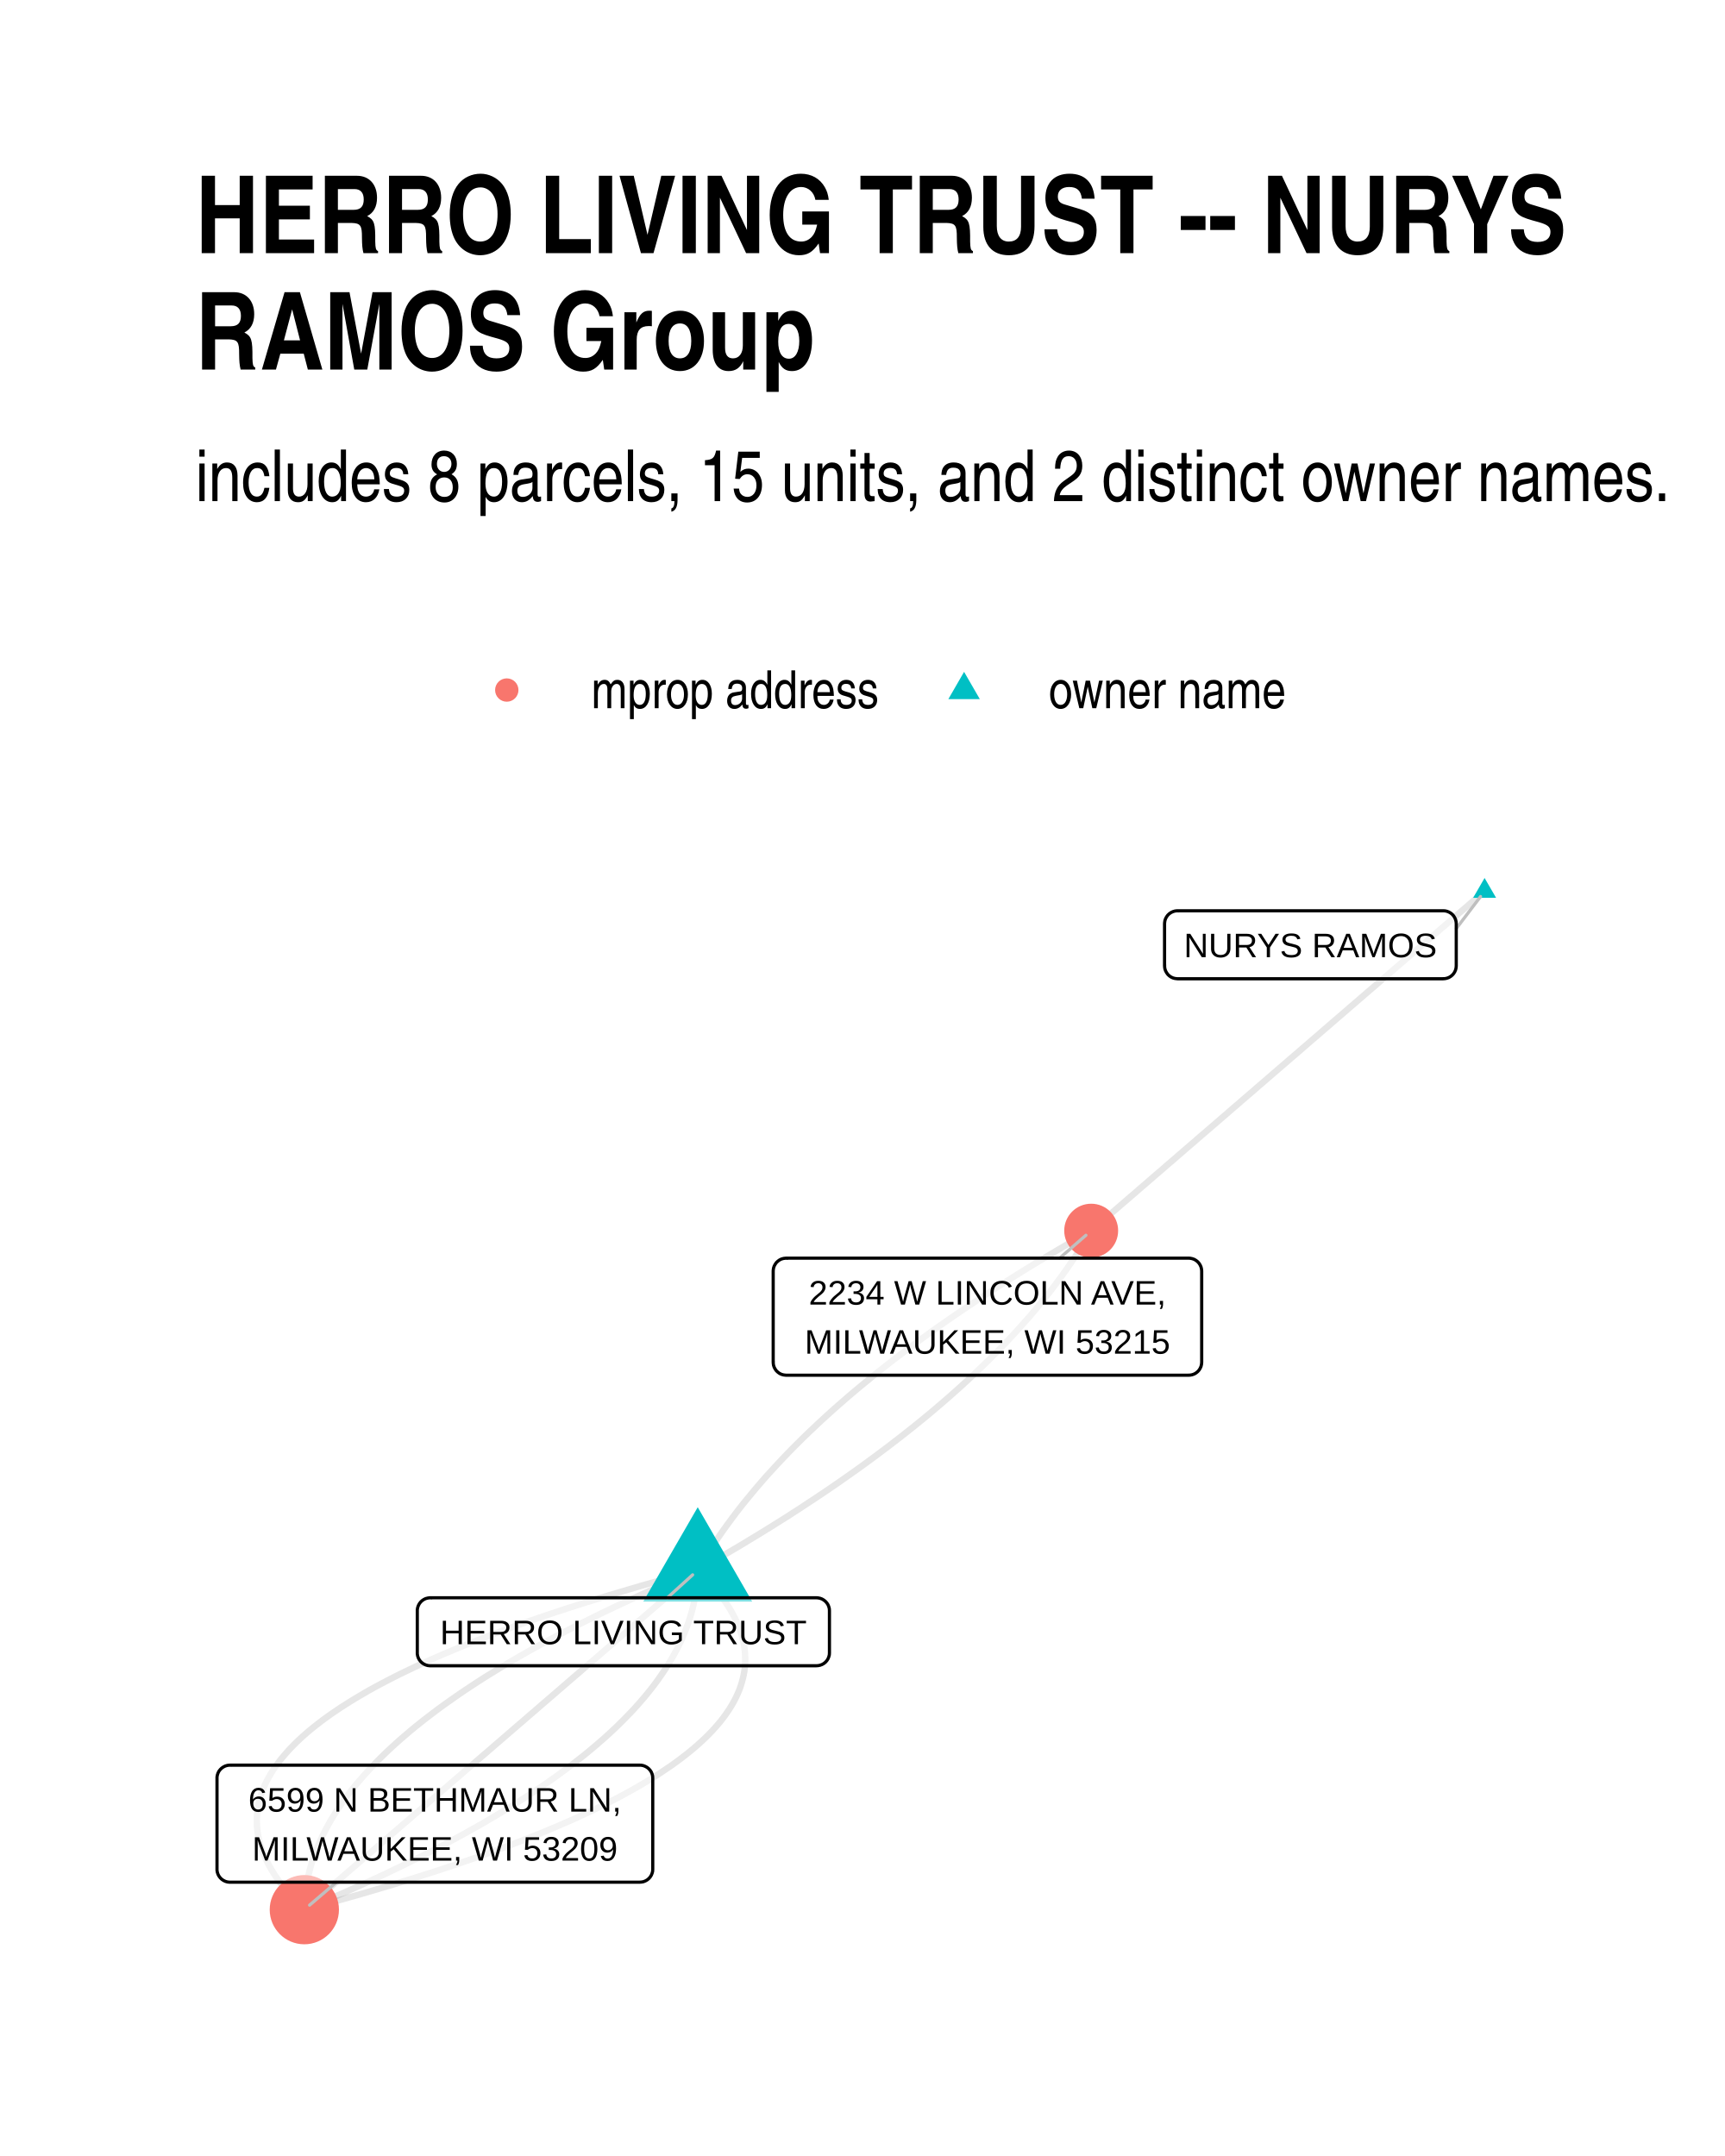
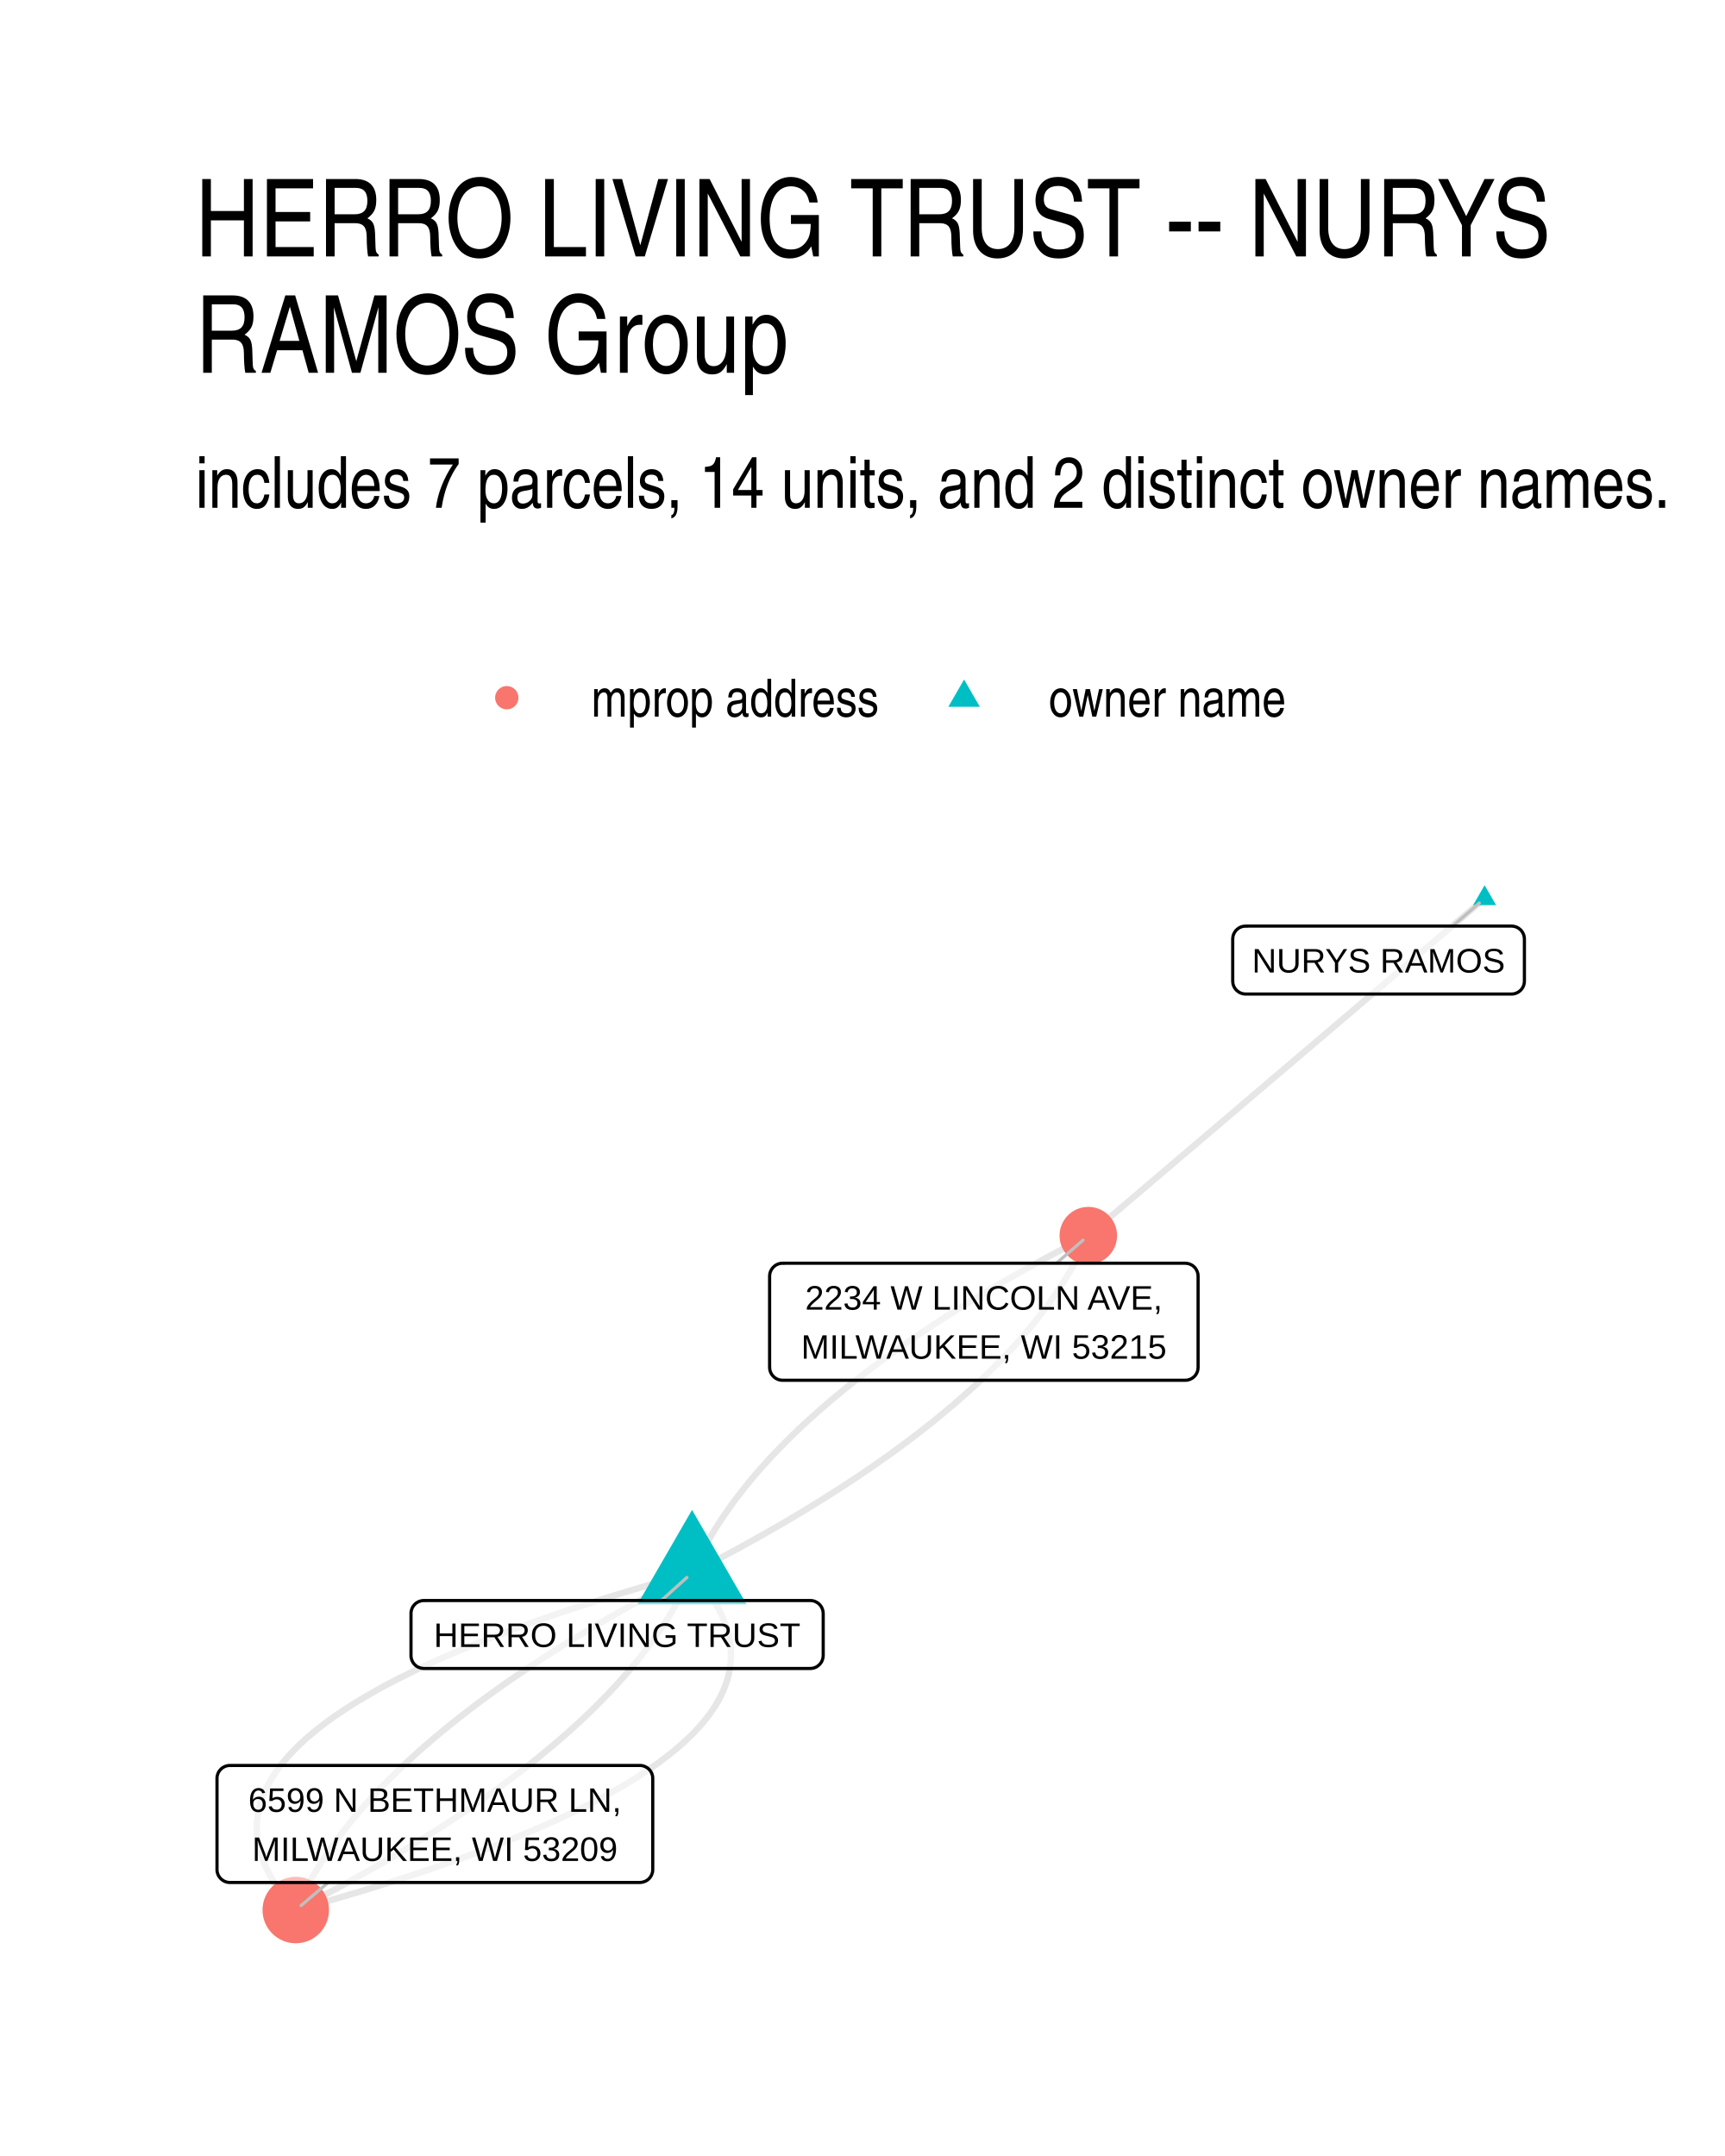
<svg xmlns="http://www.w3.org/2000/svg" width="384" height="480" class="svglite" viewBox="0 0 288 360">
  <defs>
    <style>.svglite line,.svglite polyline,.svglite polygon,.svglite path,.svglite circle{fill:none;stroke:#000000;stroke-linecap:round;stroke-linejoin:round;stroke-miterlimit:10.00}.svglite text{white-space:pre}</style>
  </defs>
  <rect width="100%" height="100%" style="stroke-linecap:round;stroke-linejoin:round;stroke-miterlimit:10.00;stroke:none;fill:#FFFFFF" />
  <defs>
    <clipPath id="cpMC4wMHwyODguMDB8MC4wMHwzNjAuMDA=">
      <path d="M0 0h288v360H0z" />
    </clipPath>
  </defs>
  <g clip-path="url(#cpMC4wMHwyODguMDB8MC4wMHwzNjAuMDA=)">
    <path d="M0 0h288v360H0z" style="stroke-width:1.07;stroke:none;fill:#FFFFFF" />
  </g>
  <defs>
-     <clipPath id="cpMzIuNjN8MjU4LjExfDE0MC4zMHwzMjcuMzc=">
-       <path d="M32.63 140.3h225.48v187.07H32.63z" />
+     <clipPath id="cpMzIuNjN8MjU4LjExfDE0MS41OHwzMjcuMzc=">
+       <path d="M32.63 141.58h225.48v185.8H32.63z" />
    </clipPath>
  </defs>
-   <g clip-path="url(#cpMzIuNjN8MjU4LjExfDE0MC4zMHwzMjcuMzc=)">
-     <path d="m116.49 262.18-1.96.53-1.94.53-1.91.52-1.88.53-1.86.53-1.83.54-1.8.53-1.77.53-1.75.54-1.73.53-1.7.54-1.67.53-1.64.54-1.62.54-1.59.54-1.56.54-1.54.54-1.51.55-1.49.54-1.46.54-1.43.55-1.4.55-1.38.54-1.36.55-1.32.55-1.3.55-1.27.55-1.25.55-1.22.56-1.19.55-1.17.56-1.14.55-1.12.56-1.08.56-1.06.55-1.04.56-1.01.56-.98.57-.95.56-.93.56-.9.57-.88.56-.85.57-.82.56-.8.57-.77.57-.74.57-.72.57-.69.57-.66.57-.64.58-.61.57-.58.58-.56.57-.53.58-.5.58-.48.58-.45.58-.43.58-.4.58-.37.59-.34.58-.32.58-.3.59-.26.59-.24.58-.21.59-.19.59-.16.59-.13.59-.11.6-.08.59-.05.59-.03.6v.59l.02.6.05.6.08.6.11.6.13.6.16.6.18.6.21.61.24.6.27.61.29.6.31.61.35.61.37.61.39.61.43.61.45.61.47.61.5.62.53.61.56.62.58.61.61.62.64.62" style="stroke-width:1.07;stroke:#000000;stroke-opacity:0.10;stroke-linecap:butt" />
-     <path d="m116.49 262.18-1.31.55-1.3.55-1.29.55-1.27.55-1.26.55-1.25.56-1.23.55-1.22.55-1.21.56-1.19.55-1.18.55-1.17.56-1.15.55-1.14.56-1.13.56-1.11.55-1.11.56-1.08.56-1.08.56-1.06.55-1.05.56-1.03.56-1.02.56-1.01.56-.99.56-.99.56-.96.57-.96.56-.94.56-.93.57-.91.56-.91.56-.89.57-.87.56-.86.57-.85.56-.84.57-.82.57-.81.57-.8.56-.78.57-.77.57-.75.57-.75.57-.73.57-.71.57-.71.57-.69.57-.67.58-.67.57-.65.57-.63.57-.63.58-.61.57-.6.58-.58.57-.57.58-.56.58-.54.57-.53.58-.52.58-.5.58-.5.57-.47.58-.47.58-.45.58-.44.58-.42.59-.42.58-.39.58-.39.58-.37.58-.36.59-.35.58-.33.59-.32.58-.3.59-.29.58-.28.59-.27.58-.25.59-.24.59-.23.59-.21.59-.2.58-.19.59-.17.59-.16.59-.15.59-.13.6-.12.59-.11.59-.09.59-.08.6-.07.59-.05.59-.04.6-.03.59-.01.6m65.68-56.69.99-.56.98-.56.97-.56.97-.56.96-.57.96-.56.95-.56.94-.56.93-.57.93-.56.92-.56.92-.57.91-.56.9-.57.9-.56.89-.56.88-.57.87-.56.87-.57.86-.57.86-.56.85-.57.84-.56.84-.57.83-.57.82-.56.81-.57.81-.57.81-.57.79-.56.79-.57.78-.57.78-.57.77-.57.76-.57.76-.57.75-.57.74-.57.74-.57.73-.57.72-.57.72-.57.71-.57.7-.57.7-.57.69-.57.68-.57.68-.58.67-.57.66-.57.66-.57.65-.58.64-.57.64-.57.63-.58.62-.57.62-.58.61-.57.6-.58.6-.57.59-.58.59-.57.57-.58.57-.57.57-.58.56-.58.55-.57.54-.58.54-.58.53-.57.52-.58.52-.58.51-.58.51-.57.5-.58.49-.58.48-.58.48-.58.47-.58.47-.58.45-.58.46-.58.44-.58.44-.58.43-.58.43-.58.41-.58.42-.58.4-.59.4-.58.39-.58.39-.58.37-.59.38-.58.36-.58.36-.58.35-.59.35-.58.34-.59m65.68-56.68-.66.57-.66.57-.67.57-.66.58-.66.57-.67.57-.66.57-.67.58-.66.57-.66.57-.67.57-.66.58-.66.57-.67.57-.66.57-.66.58-.67.57-.66.57-.66.58-.67.57-.66.57-.66.57-.67.58-.66.57-.66.57-.67.57-.66.58-.66.57-.67.57-.66.57-.67.58-.66.57-.66.57-.67.57-.66.58-.66.57-.67.57-.66.57-.66.58-.67.57-.66.57-.66.58-.67.57-.66.57-.66.57-.67.58-.66.57-.66.57-.67.57-.66.58-.67.57-.66.57-.66.57-.67.58-.66.57-.66.57-.67.57-.66.58-.66.57-.67.57-.66.57-.66.58-.67.57-.66.57-.66.58-.67.57-.66.57-.66.57-.67.58-.66.57-.67.57-.66.57-.66.58-.67.57-.66.57-.66.57-.67.58-.66.57-.66.57-.67.57-.66.58-.66.57-.67.57-.66.57-.66.58-.67.57-.66.57-.66.58-.67.57-.66.57-.66.57-.67.58-.66.57-.67.57-.66.57-.66.58-.67.57-.66.57-.66.57" style="stroke-width:1.07;stroke:#000000;stroke-opacity:0.10;stroke-linecap:butt" />
-     <path d="m116.49 262.18.34-.58.34-.59.36-.58.35-.58.37-.59.37-.58.38-.58.39-.58.39-.59.4-.58.4-.58.41-.58.42-.58.43-.58.43-.59.44-.58.44-.58.45-.58.46-.58.47-.58.47-.57.48-.58.48-.58.49-.58.5-.58.5-.58.51-.58.52-.57.53-.58.53-.58.54-.58.54-.57.55-.58.56-.58.56-.57.57-.58.58-.57.58-.58.59-.57.6-.58.61-.57.61-.58.61-.57.63-.58.63-.57.63-.57.65-.58.65-.57.66-.57.66-.58.67-.57.68-.57.68-.57.69-.57.7-.57.7-.58.71-.57.72-.57.72-.57.73-.57.73-.57.75-.57.75-.57.75-.57.77-.57.77-.57.77-.56.79-.57.78-.57.8-.57.8-.57.81-.56.82-.57.82-.57.83-.56.84-.57.84-.57.85-.56.85-.57.87-.56.86-.57.88-.57.88-.56.89-.56.9-.57.9-.56.91-.57.91-.56.92-.56.93-.57.94-.56.94-.56.95-.57.95-.56.96-.56.97-.56.98-.56.98-.57.99-.56m-65.69 56.69-.66.57-.67.58-.66.57-.66.57-.67.57-.66.58-.66.57-.67.57-.66.57-.67.58-.66.57-.66.57-.67.58-.66.57-.66.57-.67.57-.66.58-.66.57-.67.57-.66.57-.66.58-.67.57-.66.57-.66.57-.67.58-.66.57-.66.57-.67.57-.66.58-.66.57-.67.57-.66.57-.67.58-.66.57-.66.57-.67.58-.66.57-.66.57-.67.57-.66.58-.66.57-.67.57-.66.57-.66.58-.67.57-.66.57-.66.57-.67.58-.66.57-.66.57-.67.57-.66.58-.66.57-.67.57-.66.57-.67.58-.66.57-.66.57-.67.58-.66.57-.66.57-.67.57-.66.58-.66.57-.67.57-.66.57-.66.58-.67.57-.66.57-.66.57-.67.58-.66.57-.66.57-.67.57-.66.58-.66.57-.67.57-.66.57-.67.58-.66.57-.66.57-.67.57-.66.58-.66.57-.67.57-.66.58-.66.57-.67.57-.66.57-.66.58-.67.57-.66.57-.66.57-.67.58-.66.57-.66.57-.67.57-.66.58-.66.57" style="stroke-width:1.07;stroke:#000000;stroke-opacity:0.10;stroke-linecap:butt" />
-     <path d="m116.49 262.18-.01.6-.03.59-.04.6-.06.59-.06.59-.08.6-.1.59-.1.59-.13.59-.13.6-.15.59-.16.59-.17.59-.18.59-.2.59-.22.58-.22.59-.24.59-.26.59-.26.58-.28.59-.29.59-.31.58-.32.59-.33.58-.35.58-.35.59-.38.58-.38.58-.4.58-.41.59-.43.58-.43.58-.46.58-.46.58-.48.58-.49.57-.5.58-.52.58-.53.58-.55.57-.56.58-.57.58-.58.57-.6.58-.61.57-.62.58-.64.57-.65.57-.66.57-.68.58-.69.57-.7.57-.72.57-.73.57-.74.57-.76.57-.77.57-.78.57-.8.57-.8.56-.83.57-.83.57-.85.56-.86.57-.88.56-.89.57-.9.56-.92.57-.92.56-.95.56-.95.56-.97.57-.98.56-1 .56-1 .56-1.02.56-1.04.56-1.05.56-1.06.56-1.07.55-1.09.56-1.1.56-1.11.55-1.13.56-1.14.56-1.16.55-1.16.56-1.18.55-1.2.56-1.2.55-1.22.55-1.24.55-1.24.56-1.26.55-1.28.55-1.28.55-1.3.55-1.31.55" style="stroke-width:1.07;stroke:#000000;stroke-opacity:0.10;stroke-linecap:butt" />
-     <path d="m116.49 262.18.63.62.61.62.59.61.55.62.53.61.5.62.48.61.45.61.42.61.4.61.37.61.34.61.32.61.29.6.26.61.24.6.21.61.19.6.15.6.14.6.1.6.08.6.05.6.03.6v.59l-.03.6-.05.59-.08.59-.11.6-.14.59-.16.59-.18.59-.21.59-.24.58-.27.59-.29.59-.32.58-.35.59-.37.58-.4.58-.42.58-.45.58-.48.58-.51.58-.53.58-.55.57-.59.58-.61.57-.64.58-.66.57-.69.57-.72.57-.74.57-.77.57-.79.57-.83.56-.85.57-.87.57-.9.56-.93.56-.96.57-.98.56-1.01.56-1.03.56-1.06.56-1.09.55-1.11.56-1.14.56-1.17.55-1.19.55-1.22.56-1.25.55-1.27.55-1.3.55-1.33.55-1.35.55-1.38.54-1.41.55-1.43.55-1.46.54-1.48.54-1.51.55-1.54.54-1.57.54-1.59.54-1.62.54-1.64.54-1.67.53-1.7.54-1.72.53-1.75.54-1.78.53-1.8.53-1.83.54-1.86.53-1.88.53-1.91.52-1.93.53-1.96.53" style="stroke-width:1.07;stroke:#000000;stroke-opacity:0.10;stroke-linecap:butt" />
-     <path d="m116.49 251.67 9.1 15.76h-18.2zM247.86 146.6l1.92 3.31h-3.83z" style="stroke-width:0.71;stroke:none;fill:#00BFC4" />
-     <circle cx="50.81" cy="318.87" r="5.78" style="stroke-width:0.71;stroke:none;fill:#F8766D" />
-     <circle cx="182.18" cy="205.49" r="4.5" style="stroke-width:0.71;stroke:none;fill:#F8766D" />
-     <path d="m111.42 266.79 4.22-3.83m127.49-107.91 4.06-5.35M56.17 314.28l-4.48 3.83m125.22-108.03 4.39-3.82" style="stroke-width:0.53;stroke:#BFBFBF" />
-     <path d="M71.83 278.14h64.49-.08l.35-.02.34-.07.32-.12.3-.17.27-.22.23-.26.19-.3.13-.32.09-.33.02-.35h0v-7.03h0l-.02-.34-.09-.34-.13-.32-.19-.29-.23-.26-.27-.22-.3-.18-.32-.12-.34-.07-.27-.02H71.83l.26.02-.35-.02-.34.05-.34.09-.31.15-.29.2-.25.24-.21.28-.16.31-.11.33-.06.34v7.2-.17.34l.06.35.11.33.16.3.21.28.25.24.29.2.31.15.34.1.34.04z" style="stroke-width:0.53;fill:#FFFFFF;fill-opacity:0.50" />
-     <text x="104.08" y="274.54" lengthAdjust="spacingAndGlyphs" style="font-size:5.69px;font-family:&quot;Liberation Sans&quot;" text-anchor="middle" textLength="61.62">HERRO LIVING TRUST</text>
-     <path d="M196.59 163.43h44.38l-.09-.01.35-.01.34-.07.33-.12.3-.18.27-.22.23-.26.18-.29.14-.32.08-.34.03-.34h0v-7.03h0l-.03-.35-.08-.33-.14-.32-.18-.3-.23-.26-.27-.22-.3-.17-.33-.13-.34-.07-.26-.01h-44.38l.26.01-.35-.01-.34.04-.33.1-.32.15-.29.2-.25.24-.2.27-.17.31-.11.33-.05.35-.01.17v7.03l.01-.18v.35l.05.34.11.33.17.31.2.28.25.24.29.2.32.15.33.09.34.04z" style="stroke-width:0.53;fill:#FFFFFF;fill-opacity:0.50" />
-     <text x="218.78" y="159.83" lengthAdjust="spacingAndGlyphs" style="font-size:5.69px;font-family:&quot;Liberation Sans&quot;" text-anchor="middle" textLength="41.5">NURYS RAMOS</text>
-     <path d="M38.39 314.28h68.43-.08l.34-.02.34-.06.33-.13.3-.17.27-.22.23-.26.19-.3.13-.32.09-.33.02-.35h0V296.9h0l-.02-.35-.09-.34-.13-.32-.19-.29-.23-.26-.27-.22-.3-.17-.33-.13-.34-.07-.26-.01H38.39l.26.01-.35-.01-.34.04-.34.1-.31.15-.29.2-.25.24-.21.27-.16.31-.11.33-.06.34v15.4-.17.34l.06.35.11.33.16.3.21.28.25.24.29.2.31.15.34.1.34.04z" style="stroke-width:0.53;fill:#FFFFFF;fill-opacity:0.50" />
-     <text x="72.61" y="302.49" lengthAdjust="spacingAndGlyphs" style="font-size:5.69px;font-family:&quot;Liberation Sans&quot;" text-anchor="middle" textLength="65.56">6599 N BETHMAUR LN,</text>
-     <text x="72.61" y="310.68" lengthAdjust="spacingAndGlyphs" style="font-size:5.69px;font-family:&quot;Liberation Sans&quot;" text-anchor="middle" textLength="64.34">MILWAUKEE, WI 53209</text>
-     <path d="M131.25 229.63h67.22l-.09-.01.35-.01.34-.07.33-.12.3-.18.27-.22.23-.26.18-.29.14-.32.08-.34.03-.34h0v-15.23h0l-.03-.34-.08-.34-.14-.32-.18-.29-.23-.26-.27-.22-.3-.18-.33-.12-.34-.07-.26-.02h-67.22l.26.02-.35-.01-.34.04-.33.09-.32.15-.28.2-.26.24-.2.28-.17.31-.11.33-.05.34-.01.17v15.23l.01-.18v.35l.05.34.11.33.17.31.2.28.26.24.28.2.32.15.33.09.34.04z" style="stroke-width:0.53;fill:#FFFFFF;fill-opacity:0.50" />
-     <text x="164.86" y="217.83" lengthAdjust="spacingAndGlyphs" style="font-size:5.69px;font-family:&quot;Liberation Sans&quot;" text-anchor="middle" textLength="63.32">2234 W LINCOLN AVE,</text>
-     <text x="164.86" y="226.03" lengthAdjust="spacingAndGlyphs" style="font-size:5.69px;font-family:&quot;Liberation Sans&quot;" text-anchor="middle" textLength="64.34">MILWAUKEE, WI 53215</text>
+   <g clip-path="url(#cpMzIuNjN8MjU4LjExfDE0MS41OHwzMjcuMzc=)">
+     <path d="m115.54 262.63-1.9.52-1.87.53-1.84.53-1.82.52-1.79.53-1.77.53-1.75.54-1.72.53-1.69.53-1.67.53-1.64.54-1.62.53-1.6.54-1.57.54-1.54.54-1.52.54-1.49.54-1.47.54-1.45.54-1.42.54-1.39.54-1.37.55-1.34.54-1.32.55-1.3.55-1.27.54-1.24.55-1.22.55-1.19.55-1.17.55-1.14.56-1.12.55-1.1.55-1.07.56-1.04.55-1.02.56-.99.56-.97.56-.94.56-.92.56-.9.56-.86.56-.85.56-.82.56-.79.57-.77.56-.74.57-.72.57-.69.56-.67.57-.64.57-.62.57-.6.57-.56.58-.55.57-.52.57-.49.58-.47.57-.44.58-.42.58-.39.58-.37.58-.34.58-.32.58-.29.58-.27.58-.24.58-.22.59-.19.58-.17.59-.14.59-.12.58-.1.59-.06.59-.05.59-.01.6v.59l.04.59.05.59.09.6.1.6.14.59.15.6.19.6.2.6.24.6.25.6.29.6.31.6.33.61.36.6.38.61.41.6.43.61.46.61.48.61.51.61.53.61.56.61" style="stroke-width:1.07;stroke:#000000;stroke-opacity:0.10;stroke-linecap:butt" />
+     <path d="m115.54 262.63-1.08.55-1.07.55-1.06.56-1.05.56-1.04.55-1.04.56-1.03.55-1.01.56-1.01.56-1.01.55-.99.56-.99.56-.97.56-.97.55-.96.56-.95.56-.95.56-.93.56-.93.56-.92.56-.91.56-.9.56-.89.56-.89.56-.87.56-.87.57-.86.56-.86.56-.84.56-.83.57-.83.56-.82.56-.81.57-.8.56-.79.56-.79.57-.78.56-.76.57-.76.56-.76.57-.74.57-.73.56-.73.57-.72.57-.71.56-.7.57-.69.57-.69.57-.68.57-.66.56-.66.57-.66.57-.64.57-.63.57-.63.57-.62.57-.61.57-.6.57-.59.58-.59.57-.57.57-.57.57-.56.57-.55.58-.55.57-.53.57-.53.58-.52.57-.51.58-.5.57-.49.57-.49.58-.47.58-.47.57-.46.58-.45.57-.44.58-.44.58-.43.57-.41.58-.41.58-.4.58-.4.57-.38.58-.38.58-.37.58-.36.58-.35.58-.34.58-.34.58-.32.58-.32.58-.31.58-.3.59-.29.58-.29.58-.27.58-.27.58-.26.59m66.16-56.3 1.08-.56 1.06-.55 1.06-.56 1.06-.55 1.04-.56 1.04-.56 1.02-.55 1.02-.56 1.01-.56 1-.55 1-.56.98-.56.98-.56.97-.55.96-.56.95-.56.94-.56.94-.56.93-.56.91-.56.92-.56.9-.56.89-.56.89-.56.87-.56.87-.57.86-.56.85-.56.85-.56.83-.56.83-.57.82-.56.81-.57.8-.56.79-.56.79-.57.77-.56.77-.57.76-.56.75-.57.75-.57.73-.56.73-.57.72-.57.71-.56.7-.57.69-.57.69-.57.67-.57.67-.56.66-.57.65-.57.65-.57.63-.57.63-.57.62-.57.61-.57.6-.57.59-.58.59-.57.57-.57.57-.57.56-.57.55-.58.55-.57.53-.57.53-.58.52-.57.51-.57.5-.58.49-.57.49-.58.47-.57.47-.58.46-.58.45-.57.44-.58.44-.58.43-.57.41-.58.41-.58.4-.58.4-.57.38-.58.38-.58.37-.58.36-.58.35-.58.34-.58.34-.58.32-.58.32-.58.31-.58.3-.58.29-.59.29-.58.27-.58.27-.58.26-.59m66.16-56.3-.67.57-.66.57-.67.57-.67.57-.67.57-.67.56-.67.57-.66.57-.67.57-.67.57-.67.57-.67.57-.67.57-.66.56-.67.57-.67.57-.67.57-.67.57-.66.57-.67.57-.67.57-.67.56-.67.57-.67.57-.66.57-.67.57-.67.57-.67.57-.67.56-.67.57-.66.57-.67.57-.67.57-.67.57-.67.57-.67.57-.66.56-.67.57-.67.57-.67.57-.67.57-.67.57-.66.57-.67.57-.67.56-.67.57-.67.57-.67.57-.66.57-.67.57-.67.57-.67.56-.67.57-.67.57-.66.57-.67.57-.67.57-.67.57-.67.57-.66.56-.67.57-.67.57-.67.57-.67.57-.67.57-.66.57-.67.57-.67.56-.67.57-.67.57-.67.57-.66.57-.67.57-.67.57-.67.57-.67.56-.67.57-.66.57-.67.57-.67.57-.67.57-.67.57-.67.56-.66.57-.67.57-.67.57-.67.57-.67.57-.67.57-.66.57-.67.56-.67.57-.67.57-.67.57-.67.57-.66.57-.67.57-.67.57-.67.56" style="stroke-width:1.07;stroke:#000000;stroke-opacity:0.10;stroke-linecap:butt" />
+     <path d="m115.54 262.63.26-.59.27-.58.27-.58.29-.58.29-.59.3-.58.31-.58.32-.58.33-.58.33-.58.34-.58.35-.58.36-.58.37-.58.38-.58.38-.58.4-.57.4-.58.41-.58.41-.58.43-.58.44-.57.44-.58.45-.57.46-.58.47-.58.47-.57.49-.58.49-.57.5-.58.51-.57.52-.57.53-.58.53-.57.55-.57.55-.58.56-.57.57-.57.57-.57.59-.58.59-.57.6-.57.61-.57.62-.57.63-.57.63-.57.65-.57.65-.57.66-.57.67-.57.67-.56.69-.57.69-.57.7-.57.71-.56.72-.57.73-.57.73-.56.75-.57.75-.57.76-.56.77-.57.77-.56.79-.57.79-.56.8-.57.81-.56.82-.56.83-.57.83-.56.85-.56.85-.56.86-.57.87-.56.87-.56.89-.56.89-.56.91-.56.91-.56.91-.56.93-.56.94-.56.94-.56.95-.56.96-.56.97-.56.98-.55.98-.56 1-.56 1-.56 1.01-.55 1.02-.56 1.02-.55 1.04-.56 1.04-.56 1.06-.55 1.06-.56 1.06-.55 1.08-.56m-66.16 56.31-.26.58-.27.58-.27.58-.29.59-.29.58-.3.58-.31.58-.32.58-.33.58-.33.58-.35.58-.35.58-.36.58-.36.58-.38.58-.38.58-.4.58-.4.57-.41.58-.42.58-.42.58-.44.57-.44.58-.45.58-.46.57-.47.58-.48.57-.48.58-.49.57-.51.58-.51.57-.51.58-.53.57-.54.57-.54.58-.55.57-.56.57-.57.57-.57.57-.59.58-.59.57-.6.57-.61.57-.62.57-.63.57-.63.57-.65.57-.65.57-.66.57-.67.57-.67.56-.69.57-.69.57-.7.57-.71.57-.72.56-.73.57-.73.57-.75.56-.75.57-.76.56-.77.57-.77.56-.79.57-.79.56-.8.57-.81.56-.82.56-.83.57-.83.56-.85.56-.85.56-.86.57-.87.56-.88.56-.88.56-.89.56-.91.56-.91.56-.91.56-.93.56-.94.56-.94.56-.95.56-.96.56-.97.56-.98.55-.98.56-1 .56-1 .56-1.01.55-1.02.56-1.02.56-1.04.55-1.04.56-1.06.55-1.06.56-1.06.55-1.08.56" style="stroke-width:1.07;stroke:#000000;stroke-opacity:0.10;stroke-linecap:butt" />
+     <path d="m115.54 262.63.56.61.53.61.51.61.48.61.46.6.43.61.41.61.38.6.36.61.33.6.31.6.28.6.26.61.23.6.21.6.18.59.16.6.13.6.11.59.08.6.06.59.03.6.01.59-.02.59-.04.59-.07.59-.09.59-.12.59-.14.58-.17.59-.19.58-.22.59-.24.58-.27.58-.29.59-.32.58-.34.58-.37.58-.39.57-.42.58-.45.58-.46.57-.5.58-.52.57-.54.58-.57.57-.59.57-.62.57-.64.57-.67.57-.69.57-.72.56-.74.57-.77.56-.8.57-.81.56-.85.56-.87.57-.89.56-.92.56-.94.56-.97.55-.99.56-1.02.56-1.05.55-1.07.56-1.09.55-1.12.56-1.14.55-1.17.55-1.19.55-1.22.55-1.25.55-1.27.55-1.29.54-1.32.55-1.34.54-1.37.55-1.4.54-1.41.54-1.45.55-1.47.54-1.49.54-1.52.54-1.55.53-1.56.54-1.6.54-1.62.53-1.64.54-1.67.53-1.7.53-1.72.54-1.74.53-1.77.53-1.79.53-1.82.53-1.85.52-1.87.53-1.89.53" style="stroke-width:1.07;stroke:#000000;stroke-opacity:0.10;stroke-linecap:butt" />
+     <path d="m115.54 252.12 9.1 15.76h-18.2zm132.32-104.31 1.92 3.32h-3.83z" style="stroke-width:0.71;stroke:none;fill:#00BFC4" />
+     <circle cx="49.38" cy="318.93" r="5.55" style="stroke-width:0.71;stroke:none;fill:#F8766D" />
+     <circle cx="181.7" cy="206.32" r="4.8" style="stroke-width:0.71;stroke:none;fill:#F8766D" />
+     <path d="m110.42 267.25 4.26-3.85m127.85-108.77 4.45-3.85M54.8 314.33l-4.53 3.85m126.11-107.25 4.44-3.85" style="stroke-width:0.53;stroke:#BFBFBF" />
+     <path d="M70.78 278.6h64.5l-.09-.01.35-.01.34-.07.32-.12.3-.18.27-.22.23-.26.19-.29.13-.32.09-.34.03-.34h0v-7.03h0l-.03-.35-.09-.34-.13-.32-.19-.29-.23-.26-.27-.22-.3-.17-.32-.13-.34-.07-.26-.01h-64.5l.26.01-.35-.01-.34.04-.34.1-.31.15-.29.19-.25.25-.21.27-.16.31-.11.33-.06.34v7.21-.18.35l.06.34.11.33.16.31.21.28.25.24.29.2.31.14.34.1.34.04z" style="stroke-width:0.53;fill:#FFFFFF;fill-opacity:0.50" />
+     <text x="103.03" y="275" lengthAdjust="spacingAndGlyphs" style="font-size:5.69px;font-family:&quot;Liberation Sans&quot;" text-anchor="middle" textLength="61.62">HERRO LIVING TRUST</text>
+     <path d="M207.97 165.98h44.38-.08l.34-.01.34-.07.33-.13.3-.17.27-.22.23-.26.18-.29.14-.32.08-.34.03-.35h0v-7.03h0l-.03-.34-.08-.34-.14-.32-.18-.29-.23-.26-.27-.22-.3-.18-.33-.12-.34-.07-.26-.02h-44.38l.26.02-.35-.01-.34.04-.33.09-.32.15-.28.2-.26.24-.2.28-.17.31-.11.33-.05.34-.01.17v7.03l.01-.17v.35l.05.34.11.33.17.31.2.27.26.24.28.2.32.15.33.1.34.04z" style="stroke-width:0.53;fill:#FFFFFF;fill-opacity:0.50" />
+     <text x="230.16" y="162.38" lengthAdjust="spacingAndGlyphs" style="font-size:5.69px;font-family:&quot;Liberation Sans&quot;" text-anchor="middle" textLength="41.5">NURYS RAMOS</text>
+     <path d="M38.39 314.33h68.43-.08l.34-.02.34-.07.33-.12.3-.17.27-.22.23-.26.19-.3.13-.32.09-.33.02-.35h0v-15.22h0l-.02-.35-.09-.34-.13-.32-.19-.29-.23-.26-.27-.22-.3-.17-.33-.13-.34-.07-.26-.01H38.39l.26.01-.35-.01-.34.04-.34.1-.31.15-.29.19-.25.25-.21.27-.16.31-.11.33-.06.34v15.4-.17.34l.06.35.11.33.16.3.21.28.25.24.29.2.31.15.34.1.34.04z" style="stroke-width:0.53;fill:#FFFFFF;fill-opacity:0.50" />
+     <text x="72.61" y="302.53" lengthAdjust="spacingAndGlyphs" style="font-size:5.69px;font-family:&quot;Liberation Sans&quot;" text-anchor="middle" textLength="65.56">6599 N BETHMAUR LN,</text>
+     <text x="72.61" y="310.73" lengthAdjust="spacingAndGlyphs" style="font-size:5.69px;font-family:&quot;Liberation Sans&quot;" text-anchor="middle" textLength="64.34">MILWAUKEE, WI 53209</text>
+     <path d="M130.65 230.47h67.22-.09l.35-.01.34-.07.33-.13.3-.17.27-.22.23-.26.18-.29.14-.32.08-.34.03-.35h0v-15.22h0l-.03-.35-.08-.33-.14-.32-.18-.3-.23-.26-.27-.22-.3-.17-.33-.13-.34-.06-.26-.02h-67.22l.26.02-.34-.02-.35.04-.33.1-.32.15-.28.2-.25.24-.21.28-.16.3-.12.33-.05.35-.01.17v15.22l.01-.17v.35l.05.34.12.33.16.31.21.27.25.24.28.2.32.15.33.1.35.04z" style="stroke-width:0.53;fill:#FFFFFF;fill-opacity:0.50" />
+     <text x="164.26" y="218.68" lengthAdjust="spacingAndGlyphs" style="font-size:5.69px;font-family:&quot;Liberation Sans&quot;" text-anchor="middle" textLength="63.32">2234 W LINCOLN AVE,</text>
+     <text x="164.26" y="226.87" lengthAdjust="spacingAndGlyphs" style="font-size:5.69px;font-family:&quot;Liberation Sans&quot;" text-anchor="middle" textLength="64.34">MILWAUKEE, WI 53215</text>
  </g>
  <g clip-path="url(#cpMC4wMHwyODguMDB8MC4wMHwzNjAuMDA=)">
-     <circle cx="84.61" cy="115.22" r="1.95" style="stroke-width:0.71;stroke:none;fill:#F8766D" />
-     <path d="m160.96 112.18 2.63 4.56h-5.26z" style="stroke-width:0.71;stroke:none;fill:#00BFC4" />
-     <text x="98.72" y="118.25" lengthAdjust="spacingAndGlyphs" style="font-size:8.80px;font-family:&quot;Liberation Sans Narrow&quot;" textLength="48.12">mprop address</text>
-     <text x="175.08" y="118.25" lengthAdjust="spacingAndGlyphs" style="font-size:8.80px;font-family:&quot;Liberation Sans Narrow&quot;" textLength="39.69">owner name</text>
-     <text x="32.63" y="83.67" lengthAdjust="spacingAndGlyphs" style="font-size:12.00px;font-family:&quot;Liberation Sans Narrow&quot;" textLength="246.76">includes 8 parcels, 15 units, and 2 distinct owner names.</text>
-     <text x="32.63" y="42.27" lengthAdjust="spacingAndGlyphs" style="font-size:18.00px;font-weight:bold;font-family:&quot;Liberation Sans Narrow&quot;" textLength="229.04">HERRO LIVING TRUST -- NURYS</text>
-     <text x="32.63" y="61.71" lengthAdjust="spacingAndGlyphs" style="font-size:18.00px;font-weight:bold;font-family:&quot;Liberation Sans Narrow&quot;" textLength="103.31">RAMOS Group</text>
+     <circle cx="84.61" cy="116.5" r="1.95" style="stroke-width:0.71;stroke:none;fill:#F8766D" />
+     <path d="m160.96 113.46 2.63 4.56h-5.26z" style="stroke-width:0.71;stroke:none;fill:#00BFC4" />
+     <text x="98.73" y="119.66" lengthAdjust="spacingAndGlyphs" style="font-size:8.80px;font-weight:0;font-family:&quot;Nimbus Sans Narrow&quot;" textLength="48.11">mprop address</text>
+     <text x="175.08" y="119.66" lengthAdjust="spacingAndGlyphs" style="font-size:8.80px;font-weight:0;font-family:&quot;Nimbus Sans Narrow&quot;" textLength="39.69">owner name</text>
+     <text x="32.63" y="84.79" lengthAdjust="spacingAndGlyphs" style="font-size:12.00px;font-weight:0;font-family:&quot;Nimbus Sans Narrow&quot;" textLength="246.65">includes 7 parcels, 14 units, and 2 distinct owner names.</text>
+     <text x="32.63" y="42.81" lengthAdjust="spacingAndGlyphs" style="font-size:18.00px;font-weight:0;font-family:&quot;Nimbus Sans Narrow&quot;" textLength="229.64">HERRO LIVING TRUST -- NURYS</text>
+     <text x="32.63" y="62.25" lengthAdjust="spacingAndGlyphs" style="font-size:18.00px;font-weight:0;font-family:&quot;Nimbus Sans Narrow&quot;" textLength="103.34">RAMOS Group</text>
  </g>
</svg>
